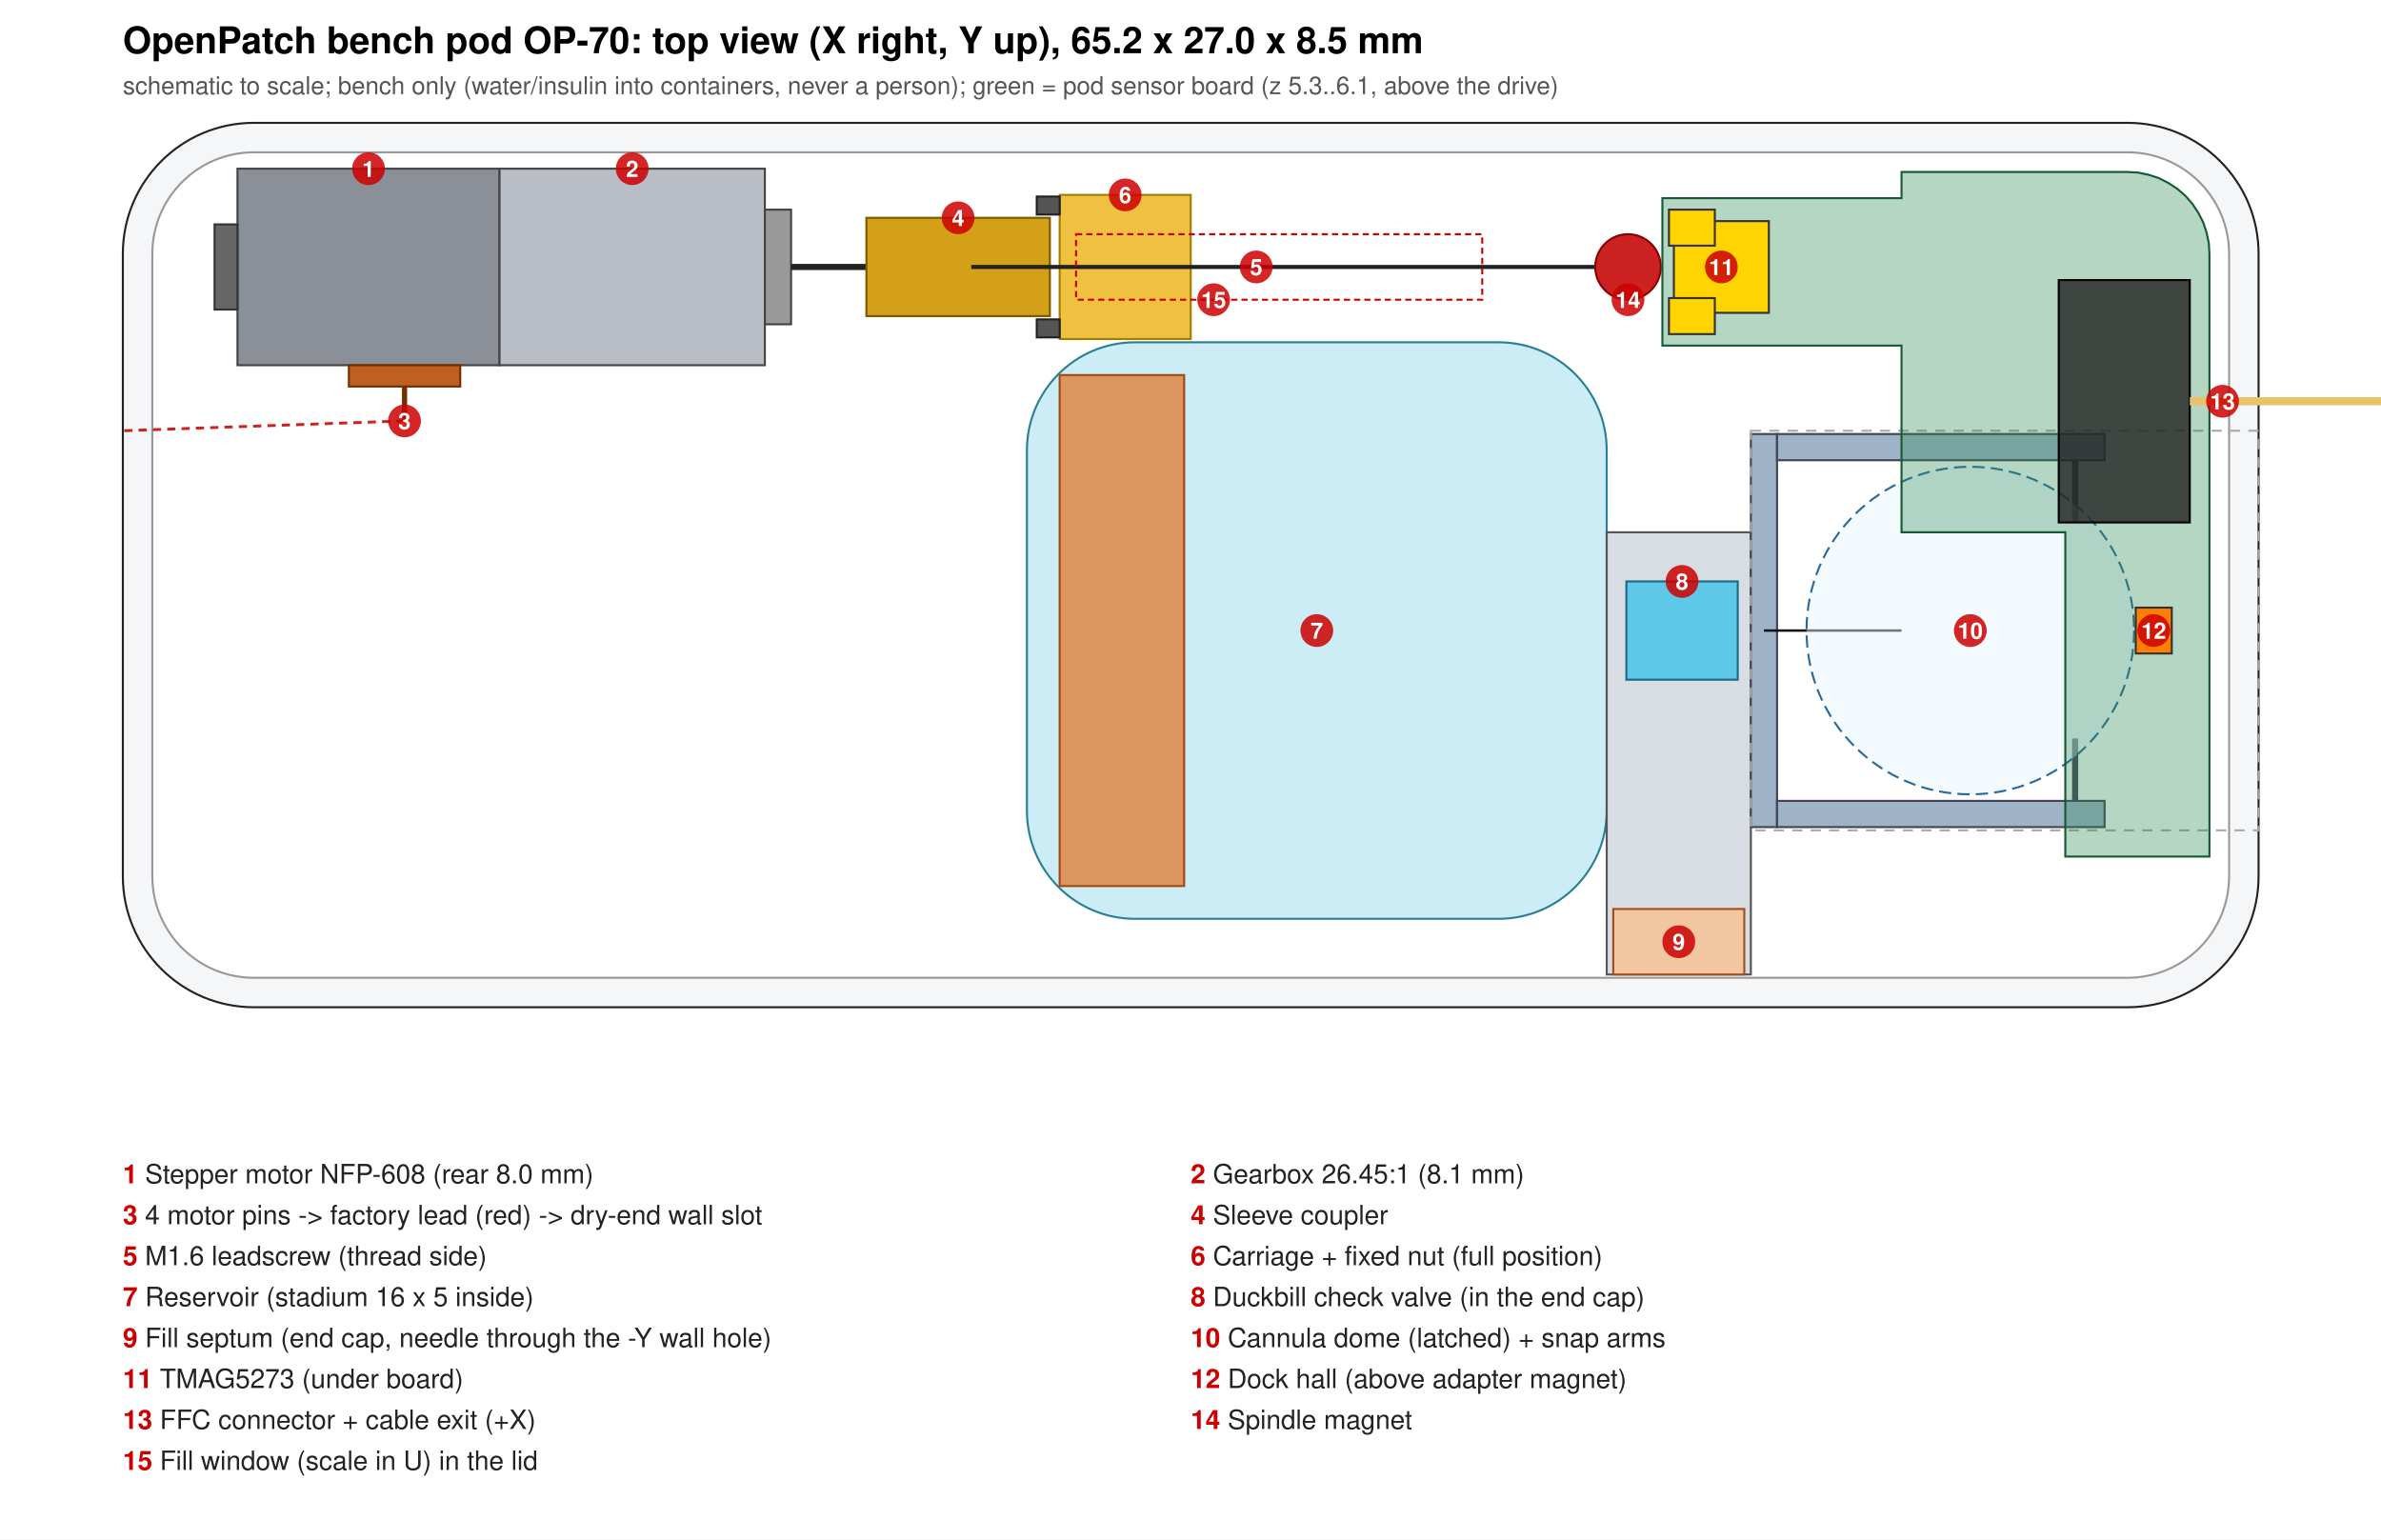
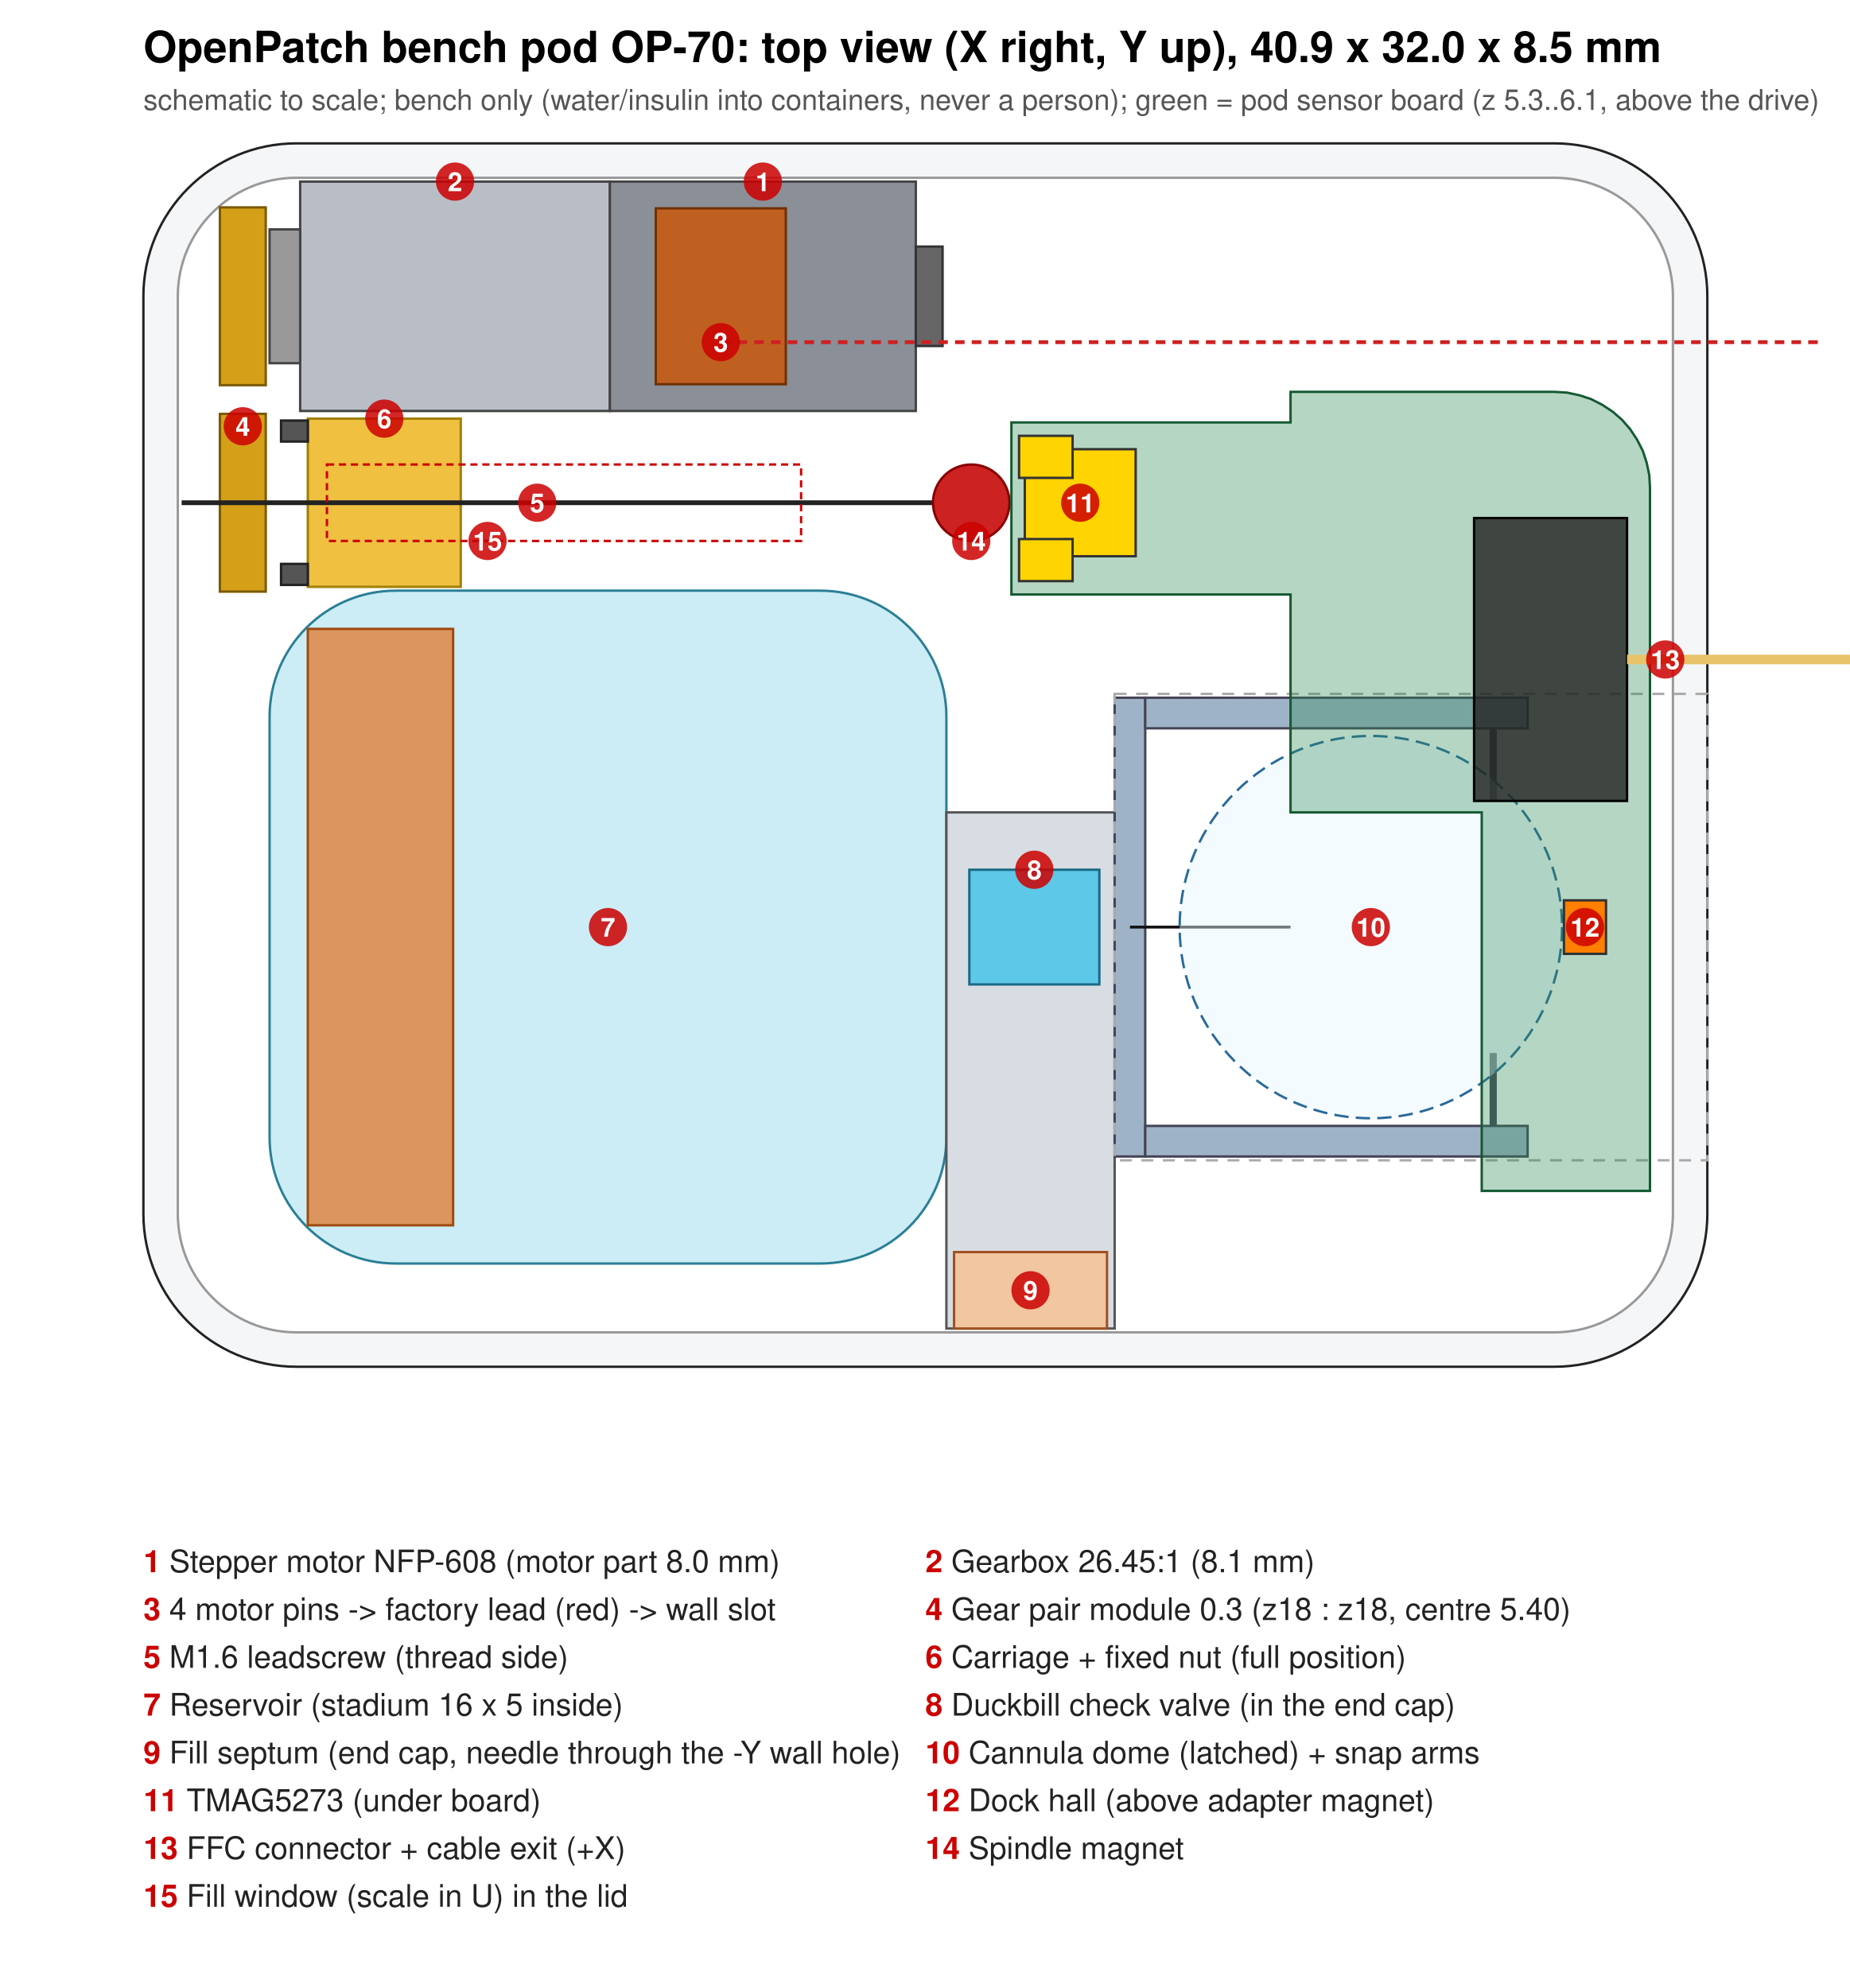
- <svg xmlns="http://www.w3.org/2000/svg" width="1163" height="752" viewBox="0 0 1163 752" font-family="Helvetica,Arial,sans-serif">
+ <svg xmlns="http://www.w3.org/2000/svg" width="774" height="832" viewBox="0 0 774 832" font-family="Helvetica,Arial,sans-serif">
  <rect width="100%" height="100%" fill="#ffffff" />
-   <text x="60" y="26" font-size="18" font-weight="bold">OpenPatch bench pod OP-70: top view (X right, Y up), 65.2 x 27.0 x 8.5 mm</text>
+   <text x="60" y="26" font-size="18" font-weight="bold">OpenPatch bench pod OP-70: top view (X right, Y up), 40.9 x 32.0 x 8.5 mm</text>
  <text x="60" y="46" font-size="12" fill="#555">schematic to scale; bench only (water/insulin into containers, never a person); green = pod sensor board (z 5.3..6.1, above the drive)</text>
-   <rect x="60.0" y="60.0" width="1043.2" height="432.0" rx="64.0" fill="#f4f6f8" fill-opacity="1.0" stroke="#222" stroke-width="1" />
-   <rect x="74.4" y="74.4" width="1014.4" height="403.2" rx="49.6" fill="#ffffff" fill-opacity="1.0" stroke="#999" stroke-width="1" />
-   <rect x="501.6" y="167.2" width="283.2" height="281.6" rx="52.8" fill="#bfe8f2" fill-opacity="0.8" stroke="#2a7f96" stroke-width="1" />
-   <rect x="517.6" y="183.2" width="60.8" height="249.6" rx="0.0" fill="#e0803a" fill-opacity="0.8" stroke="#a04a10" stroke-width="1" />
-   <rect x="517.6" y="95.2" width="64.0" height="70.4" rx="0.0" fill="#f0c040" fill-opacity="1.0" stroke="#a08000" stroke-width="1" />
-   <rect x="116.0" y="82.4" width="128.0" height="96.0" rx="0.0" fill="#8a8f98" fill-opacity="1.0" stroke="#444" stroke-width="1" />
-   <rect x="244.0" y="82.4" width="129.6" height="96.0" rx="0.0" fill="#b9bec6" fill-opacity="1.0" stroke="#444" stroke-width="1" />
-   <rect x="104.8" y="109.6" width="11.2" height="41.6" rx="0.0" fill="#666" fill-opacity="1.0" stroke="#333" stroke-width="1" />
-   <rect x="373.6" y="102.4" width="12.8" height="56.0" rx="0.0" fill="#999" fill-opacity="1.0" stroke="#444" stroke-width="1" />
-   <line x1="386.4" y1="130.4" x2="471.2" y2="130.4" stroke="#222" stroke-width="3" />
-   <rect x="423.2" y="106.4" width="89.6" height="48.0" rx="0.0" fill="#d4a017" fill-opacity="1.0" stroke="#7a5a00" stroke-width="1" />
-   <line x1="474.4" y1="130.4" x2="787.2" y2="130.4" stroke="#222" stroke-width="2" />
-   <rect x="170.4" y="178.4" width="54.4" height="10.4" rx="0.0" fill="#c06020" fill-opacity="1.0" stroke="#703000" stroke-width="1" />
-   <line x1="197.6" y1="188.8" x2="197.6" y2="205.6" stroke="#703000" stroke-width="2.5" />
-   <line x1="197.6" y1="205.6" x2="60.0" y2="210.4" stroke="#d02020" stroke-width="1.4" stroke-dasharray="4,3" />
-   <rect x="506.4" y="96.0" width="11.2" height="8.8" rx="0.0" fill="#555" fill-opacity="1.0" stroke="#222" stroke-width="1" />
-   <rect x="506.4" y="156.0" width="11.2" height="8.8" rx="0.0" fill="#555" fill-opacity="1.0" stroke="#222" stroke-width="1" />
-   <circle cx="795.2" cy="130.4" r="16.0" fill="#cc2222" fill-opacity="1.0" stroke="#880000" stroke-width="1" />
-   <rect x="784.8" y="260.0" width="70.4" height="216.0" rx="0.0" fill="#d8dde3" fill-opacity="1.0" stroke="#555" stroke-width="1" />
-   <rect x="855.2" y="212.0" width="12.8" height="192.0" rx="0.0" fill="#9fb3c8" fill-opacity="1.0" stroke="#445" stroke-width="1" />
-   <rect x="788.0" y="444.0" width="64.0" height="32.0" rx="0.0" fill="#f2c6a0" fill-opacity="1.0" stroke="#a05020" stroke-width="1" />
-   <rect x="794.4" y="284.0" width="54.4" height="48.0" rx="0.0" fill="#5ec8e8" fill-opacity="1.0" stroke="#1a6a85" stroke-width="1" />
-   <line x1="861.6" y1="308.0" x2="928.8" y2="308.0" stroke="#111" stroke-width="1.2" />
-   <rect x="855.2" y="210.4" width="248.0" height="195.2" rx="0.0" fill="#ffffff" fill-opacity="0.0" stroke="#aaa" stroke-width="1" stroke-dasharray="5,4" />
-   <rect x="868.0" y="391.2" width="160.0" height="12.8" rx="0.0" fill="#9fb3c8" fill-opacity="1.0" stroke="#445" stroke-width="1" />
-   <line x1="1013.6" y1="360.7" x2="1013.6" y2="391.2" stroke="#445" stroke-width="3" />
-   <rect x="868.0" y="212.0" width="160.0" height="12.8" rx="0.0" fill="#9fb3c8" fill-opacity="1.0" stroke="#445" stroke-width="1" />
-   <line x1="1013.6" y1="255.3" x2="1013.6" y2="224.8" stroke="#445" stroke-width="3" />
-   <circle cx="962.4" cy="308.0" r="80.0" fill="#e8f6ff" fill-opacity="0.45" stroke="#2a6a9a" stroke-width="1" stroke-dasharray="6,3" />
-   <polygon points="812.0,168.8 928.8,168.8 928.8,260.0 1008.8,260.0 1008.8,418.4 1079.2,418.4 1079.2,260.0 1079.2,124.0 1078.9,118.8 1077.8,113.6 1076.2,108.7 1073.8,104.0 1070.9,99.6 1067.5,95.7 1063.6,92.3 1059.2,89.4 1054.5,87.0 1049.6,85.4 1044.4,84.3 1039.2,84.0 928.8,84.0 928.8,96.8 812.0,96.8" fill="#2e8b57" fill-opacity="0.35" stroke="#145a32" stroke-width="1" />
-   <rect x="817.6" y="108.0" width="46.4" height="44.8" rx="0.0" fill="#ffd400" fill-opacity="1.0" stroke="#333" stroke-width="1" />
-   <rect x="815.2" y="145.6" width="22.4" height="17.6" rx="0.0" fill="#ffd400" fill-opacity="1.0" stroke="#333" stroke-width="1" />
-   <rect x="815.2" y="102.4" width="22.4" height="17.6" rx="0.0" fill="#ffd400" fill-opacity="1.0" stroke="#333" stroke-width="1" />
-   <rect x="1043.2" y="296.8" width="17.6" height="22.4" rx="0.0" fill="#ff7f00" fill-opacity="1.0" stroke="#333" stroke-width="1" />
-   <rect x="1005.6" y="136.8" width="64.0" height="118.4" rx="0.0" fill="#222" fill-opacity="0.8" stroke="#000" stroke-width="1" />
-   <line x1="1069.6" y1="196.0" x2="1167.2" y2="196.0" stroke="#e8c36a" stroke-width="4" />
-   <rect x="525.6" y="114.4" width="198.4" height="32.0" rx="0.0" fill="#ffffff" fill-opacity="0.0" stroke="#c00" stroke-width="1" stroke-dasharray="3,2" />
-   <circle cx="180.0" cy="82.4" r="8" fill="#c00" fill-opacity="0.85" />
-   <text x="180.0" y="86.4" font-size="11" fill="#fff" text-anchor="middle" font-weight="bold">1</text>
-   <text x="60.0" y="578" font-size="13" fill="#222">
-     <tspan fill="#c00" font-weight="bold">1</tspan>  Stepper motor NFP-608 (rear 8.0 mm)</text>
-   <circle cx="308.8" cy="82.4" r="8" fill="#c00" fill-opacity="0.85" />
-   <text x="308.8" y="86.4" font-size="11" fill="#fff" text-anchor="middle" font-weight="bold">2</text>
-   <text x="581.6" y="578" font-size="13" fill="#222">
+   <rect x="60.0" y="60.0" width="654.4" height="512.0" rx="64.0" fill="#f4f6f8" fill-opacity="1.0" stroke="#222" stroke-width="1" />
+   <rect x="74.4" y="74.4" width="625.6" height="483.2" rx="49.6" fill="#ffffff" fill-opacity="1.0" stroke="#999" stroke-width="1" />
+   <rect x="112.8" y="247.2" width="283.2" height="281.6" rx="52.8" fill="#bfe8f2" fill-opacity="0.8" stroke="#2a7f96" stroke-width="1" />
+   <rect x="128.8" y="263.2" width="60.8" height="249.6" rx="0.0" fill="#e0803a" fill-opacity="0.8" stroke="#a04a10" stroke-width="1" />
+   <rect x="128.8" y="175.2" width="64.0" height="70.4" rx="0.0" fill="#f0c040" fill-opacity="1.0" stroke="#a08000" stroke-width="1" />
+   <rect x="125.6" y="76.0" width="129.6" height="96.0" rx="0.0" fill="#b9bec6" fill-opacity="1.0" stroke="#444" stroke-width="1" />
+   <rect x="255.2" y="76.0" width="128.0" height="96.0" rx="0.0" fill="#8a8f98" fill-opacity="1.0" stroke="#444" stroke-width="1" />
+   <rect x="383.2" y="103.2" width="11.2" height="41.6" rx="0.0" fill="#666" fill-opacity="1.0" stroke="#333" stroke-width="1" />
+   <rect x="112.8" y="96.0" width="12.8" height="56.0" rx="0.0" fill="#999" fill-opacity="1.0" stroke="#444" stroke-width="1" />
+   <rect x="92.0" y="173.2" width="19.2" height="74.4" rx="0.0" fill="#d4a017" fill-opacity="1.0" stroke="#7a5a00" stroke-width="1" />
+   <rect x="92.0" y="86.8" width="19.2" height="74.4" rx="0.0" fill="#d4a017" fill-opacity="1.0" stroke="#7a5a00" stroke-width="1" />
+   <line x1="76.0" y1="210.4" x2="398.4" y2="210.4" stroke="#222" stroke-width="2" />
+   <rect x="274.4" y="87.2" width="54.4" height="73.6" rx="0.0" fill="#c06020" fill-opacity="1.0" stroke="#703000" stroke-width="1" />
+   <line x1="301.6" y1="143.2" x2="762.4" y2="143.2" stroke="#d02020" stroke-width="1.6" stroke-dasharray="4,3" />
+   <rect x="117.6" y="176.0" width="11.2" height="8.8" rx="0.0" fill="#555" fill-opacity="1.0" stroke="#222" stroke-width="1" />
+   <rect x="117.6" y="236.0" width="11.2" height="8.8" rx="0.0" fill="#555" fill-opacity="1.0" stroke="#222" stroke-width="1" />
+   <circle cx="406.4" cy="210.4" r="16.0" fill="#cc2222" fill-opacity="1.0" stroke="#880000" stroke-width="1" />
+   <rect x="396.0" y="340.0" width="70.4" height="216.0" rx="0.0" fill="#d8dde3" fill-opacity="1.0" stroke="#555" stroke-width="1" />
+   <rect x="466.4" y="292.0" width="12.8" height="192.0" rx="0.0" fill="#9fb3c8" fill-opacity="1.0" stroke="#445" stroke-width="1" />
+   <rect x="399.2" y="524.0" width="64.0" height="32.0" rx="0.0" fill="#f2c6a0" fill-opacity="1.0" stroke="#a05020" stroke-width="1" />
+   <rect x="405.6" y="364.0" width="54.4" height="48.0" rx="0.0" fill="#5ec8e8" fill-opacity="1.0" stroke="#1a6a85" stroke-width="1" />
+   <line x1="472.8" y1="388.0" x2="540.0" y2="388.0" stroke="#111" stroke-width="1.2" />
+   <rect x="466.4" y="290.4" width="248.0" height="195.2" rx="0.0" fill="#ffffff" fill-opacity="0.0" stroke="#aaa" stroke-width="1" stroke-dasharray="5,4" />
+   <rect x="479.2" y="471.2" width="160.0" height="12.8" rx="0.0" fill="#9fb3c8" fill-opacity="1.0" stroke="#445" stroke-width="1" />
+   <line x1="624.8" y1="440.7" x2="624.8" y2="471.2" stroke="#445" stroke-width="3" />
+   <rect x="479.2" y="292.0" width="160.0" height="12.8" rx="0.0" fill="#9fb3c8" fill-opacity="1.0" stroke="#445" stroke-width="1" />
+   <line x1="624.8" y1="335.3" x2="624.8" y2="304.8" stroke="#445" stroke-width="3" />
+   <circle cx="573.6" cy="388.0" r="80.0" fill="#e8f6ff" fill-opacity="0.45" stroke="#2a6a9a" stroke-width="1" stroke-dasharray="6,3" />
+   <polygon points="423.2,248.8 540.0,248.8 540.0,340.0 620.0,340.0 620.0,498.4 690.4,498.4 690.4,340.0 690.4,204.0 690.1,198.8 689.0,193.6 687.4,188.7 685.0,184.0 682.1,179.6 678.7,175.7 674.8,172.3 670.4,169.4 665.7,167.0 660.8,165.4 655.6,164.3 650.4,164.0 540.0,164.0 540.0,176.8 423.2,176.8" fill="#2e8b57" fill-opacity="0.35" stroke="#145a32" stroke-width="1" />
+   <rect x="428.8" y="188.0" width="46.4" height="44.8" rx="0.0" fill="#ffd400" fill-opacity="1.0" stroke="#333" stroke-width="1" />
+   <rect x="426.4" y="225.6" width="22.4" height="17.6" rx="0.0" fill="#ffd400" fill-opacity="1.0" stroke="#333" stroke-width="1" />
+   <rect x="426.4" y="182.4" width="22.4" height="17.6" rx="0.0" fill="#ffd400" fill-opacity="1.0" stroke="#333" stroke-width="1" />
+   <rect x="654.4" y="376.8" width="17.6" height="22.4" rx="0.0" fill="#ff7f00" fill-opacity="1.0" stroke="#333" stroke-width="1" />
+   <rect x="616.8" y="216.8" width="64.0" height="118.4" rx="0.0" fill="#222" fill-opacity="0.8" stroke="#000" stroke-width="1" />
+   <line x1="680.8" y1="276.0" x2="778.4" y2="276.0" stroke="#e8c36a" stroke-width="4" />
+   <rect x="136.8" y="194.4" width="198.4" height="32.0" rx="0.0" fill="#ffffff" fill-opacity="0.0" stroke="#c00" stroke-width="1" stroke-dasharray="3,2" />
+   <circle cx="319.2" cy="76.0" r="8" fill="#c00" fill-opacity="0.85" />
+   <text x="319.2" y="80.0" font-size="11" fill="#fff" text-anchor="middle" font-weight="bold">1</text>
+   <text x="60.0" y="658" font-size="13" fill="#222">
+     <tspan fill="#c00" font-weight="bold">1</tspan>  Stepper motor NFP-608 (motor part 8.0 mm)</text>
+   <circle cx="190.4" cy="76.0" r="8" fill="#c00" fill-opacity="0.85" />
+   <text x="190.4" y="80.0" font-size="11" fill="#fff" text-anchor="middle" font-weight="bold">2</text>
+   <text x="387.2" y="658" font-size="13" fill="#222">
    <tspan fill="#c00" font-weight="bold">2</tspan>  Gearbox 26.45:1 (8.1 mm)</text>
-   <circle cx="197.6" cy="205.6" r="8" fill="#c00" fill-opacity="0.85" />
-   <text x="197.6" y="209.6" font-size="11" fill="#fff" text-anchor="middle" font-weight="bold">3</text>
-   <text x="60.0" y="598" font-size="13" fill="#222">
-     <tspan fill="#c00" font-weight="bold">3</tspan>  4 motor pins -&gt; factory lead (red) -&gt; dry-end wall slot</text>
-   <circle cx="468.0" cy="106.4" r="8" fill="#c00" fill-opacity="0.85" />
-   <text x="468.0" y="110.4" font-size="11" fill="#fff" text-anchor="middle" font-weight="bold">4</text>
-   <text x="581.6" y="598" font-size="13" fill="#222">
-     <tspan fill="#c00" font-weight="bold">4</tspan>  Sleeve coupler</text>
-   <circle cx="613.6" cy="130.4" r="8" fill="#c00" fill-opacity="0.85" />
-   <text x="613.6" y="134.4" font-size="11" fill="#fff" text-anchor="middle" font-weight="bold">5</text>
-   <text x="60.0" y="618" font-size="13" fill="#222">
+   <circle cx="301.6" cy="143.2" r="8" fill="#c00" fill-opacity="0.85" />
+   <text x="301.6" y="147.2" font-size="11" fill="#fff" text-anchor="middle" font-weight="bold">3</text>
+   <text x="60.0" y="678" font-size="13" fill="#222">
+     <tspan fill="#c00" font-weight="bold">3</tspan>  4 motor pins -&gt; factory lead (red) -&gt; wall slot</text>
+   <circle cx="101.6" cy="178.4" r="8" fill="#c00" fill-opacity="0.85" />
+   <text x="101.6" y="182.4" font-size="11" fill="#fff" text-anchor="middle" font-weight="bold">4</text>
+   <text x="387.2" y="678" font-size="13" fill="#222">
+     <tspan fill="#c00" font-weight="bold">4</tspan>  Gear pair module 0.3 (z18 : z18, centre 5.40)</text>
+   <circle cx="224.8" cy="210.4" r="8" fill="#c00" fill-opacity="0.85" />
+   <text x="224.8" y="214.4" font-size="11" fill="#fff" text-anchor="middle" font-weight="bold">5</text>
+   <text x="60.0" y="698" font-size="13" fill="#222">
    <tspan fill="#c00" font-weight="bold">5</tspan>  M1.6 leadscrew (thread side)</text>
-   <circle cx="549.6" cy="95.2" r="8" fill="#c00" fill-opacity="0.85" />
-   <text x="549.6" y="99.2" font-size="11" fill="#fff" text-anchor="middle" font-weight="bold">6</text>
-   <text x="581.6" y="618" font-size="13" fill="#222">
+   <circle cx="160.8" cy="175.2" r="8" fill="#c00" fill-opacity="0.85" />
+   <text x="160.8" y="179.2" font-size="11" fill="#fff" text-anchor="middle" font-weight="bold">6</text>
+   <text x="387.2" y="698" font-size="13" fill="#222">
    <tspan fill="#c00" font-weight="bold">6</tspan>  Carriage + fixed nut (full position)</text>
-   <circle cx="643.2" cy="308.0" r="8" fill="#c00" fill-opacity="0.85" />
-   <text x="643.2" y="312.0" font-size="11" fill="#fff" text-anchor="middle" font-weight="bold">7</text>
-   <text x="60.0" y="638" font-size="13" fill="#222">
+   <circle cx="254.4" cy="388.0" r="8" fill="#c00" fill-opacity="0.85" />
+   <text x="254.4" y="392.0" font-size="11" fill="#fff" text-anchor="middle" font-weight="bold">7</text>
+   <text x="60.0" y="718" font-size="13" fill="#222">
    <tspan fill="#c00" font-weight="bold">7</tspan>  Reservoir (stadium 16 x 5 inside)</text>
-   <circle cx="821.6" cy="284.0" r="8" fill="#c00" fill-opacity="0.85" />
-   <text x="821.6" y="288.0" font-size="11" fill="#fff" text-anchor="middle" font-weight="bold">8</text>
-   <text x="581.6" y="638" font-size="13" fill="#222">
+   <circle cx="432.8" cy="364.0" r="8" fill="#c00" fill-opacity="0.85" />
+   <text x="432.8" y="368.0" font-size="11" fill="#fff" text-anchor="middle" font-weight="bold">8</text>
+   <text x="387.2" y="718" font-size="13" fill="#222">
    <tspan fill="#c00" font-weight="bold">8</tspan>  Duckbill check valve (in the end cap)</text>
-   <circle cx="820.0" cy="460.0" r="8" fill="#c00" fill-opacity="0.85" />
-   <text x="820.0" y="464.0" font-size="11" fill="#fff" text-anchor="middle" font-weight="bold">9</text>
-   <text x="60.0" y="658" font-size="13" fill="#222">
+   <circle cx="431.2" cy="540.0" r="8" fill="#c00" fill-opacity="0.85" />
+   <text x="431.2" y="544.0" font-size="11" fill="#fff" text-anchor="middle" font-weight="bold">9</text>
+   <text x="60.0" y="738" font-size="13" fill="#222">
    <tspan fill="#c00" font-weight="bold">9</tspan>  Fill septum (end cap, needle through the -Y wall hole)</text>
-   <circle cx="962.4" cy="308.0" r="8" fill="#c00" fill-opacity="0.85" />
-   <text x="962.4" y="312.0" font-size="11" fill="#fff" text-anchor="middle" font-weight="bold">10</text>
-   <text x="581.6" y="658" font-size="13" fill="#222">
+   <circle cx="573.6" cy="388.0" r="8" fill="#c00" fill-opacity="0.85" />
+   <text x="573.6" y="392.0" font-size="11" fill="#fff" text-anchor="middle" font-weight="bold">10</text>
+   <text x="387.2" y="738" font-size="13" fill="#222">
    <tspan fill="#c00" font-weight="bold">10</tspan>  Cannula dome (latched) + snap arms</text>
-   <circle cx="840.8" cy="130.4" r="8" fill="#c00" fill-opacity="0.85" />
-   <text x="840.8" y="134.4" font-size="11" fill="#fff" text-anchor="middle" font-weight="bold">11</text>
-   <text x="60.0" y="678" font-size="13" fill="#222">
+   <circle cx="452.0" cy="210.4" r="8" fill="#c00" fill-opacity="0.85" />
+   <text x="452.0" y="214.4" font-size="11" fill="#fff" text-anchor="middle" font-weight="bold">11</text>
+   <text x="60.0" y="758" font-size="13" fill="#222">
    <tspan fill="#c00" font-weight="bold">11</tspan>  TMAG5273 (under board)</text>
-   <circle cx="1052.0" cy="308.0" r="8" fill="#c00" fill-opacity="0.85" />
-   <text x="1052.0" y="312.0" font-size="11" fill="#fff" text-anchor="middle" font-weight="bold">12</text>
-   <text x="581.6" y="678" font-size="13" fill="#222">
+   <circle cx="663.2" cy="388.0" r="8" fill="#c00" fill-opacity="0.85" />
+   <text x="663.2" y="392.0" font-size="11" fill="#fff" text-anchor="middle" font-weight="bold">12</text>
+   <text x="387.2" y="758" font-size="13" fill="#222">
    <tspan fill="#c00" font-weight="bold">12</tspan>  Dock hall (above adapter magnet)</text>
-   <circle cx="1085.6" cy="196.0" r="8" fill="#c00" fill-opacity="0.85" />
-   <text x="1085.6" y="200.0" font-size="11" fill="#fff" text-anchor="middle" font-weight="bold">13</text>
-   <text x="60.0" y="698" font-size="13" fill="#222">
+   <circle cx="696.8" cy="276.0" r="8" fill="#c00" fill-opacity="0.85" />
+   <text x="696.8" y="280.0" font-size="11" fill="#fff" text-anchor="middle" font-weight="bold">13</text>
+   <text x="60.0" y="778" font-size="13" fill="#222">
    <tspan fill="#c00" font-weight="bold">13</tspan>  FFC connector + cable exit (+X)</text>
-   <circle cx="795.2" cy="146.4" r="8" fill="#c00" fill-opacity="0.85" />
-   <text x="795.2" y="150.4" font-size="11" fill="#fff" text-anchor="middle" font-weight="bold">14</text>
-   <text x="581.6" y="698" font-size="13" fill="#222">
+   <circle cx="406.4" cy="226.4" r="8" fill="#c00" fill-opacity="0.85" />
+   <text x="406.4" y="230.4" font-size="11" fill="#fff" text-anchor="middle" font-weight="bold">14</text>
+   <text x="387.2" y="778" font-size="13" fill="#222">
    <tspan fill="#c00" font-weight="bold">14</tspan>  Spindle magnet</text>
-   <circle cx="592.8" cy="146.4" r="8" fill="#c00" fill-opacity="0.85" />
-   <text x="592.8" y="150.4" font-size="11" fill="#fff" text-anchor="middle" font-weight="bold">15</text>
-   <text x="60.0" y="718" font-size="13" fill="#222">
+   <circle cx="204.0" cy="226.4" r="8" fill="#c00" fill-opacity="0.85" />
+   <text x="204.0" y="230.4" font-size="11" fill="#fff" text-anchor="middle" font-weight="bold">15</text>
+   <text x="60.0" y="798" font-size="13" fill="#222">
    <tspan fill="#c00" font-weight="bold">15</tspan>  Fill window (scale in U) in the lid</text>
</svg>
